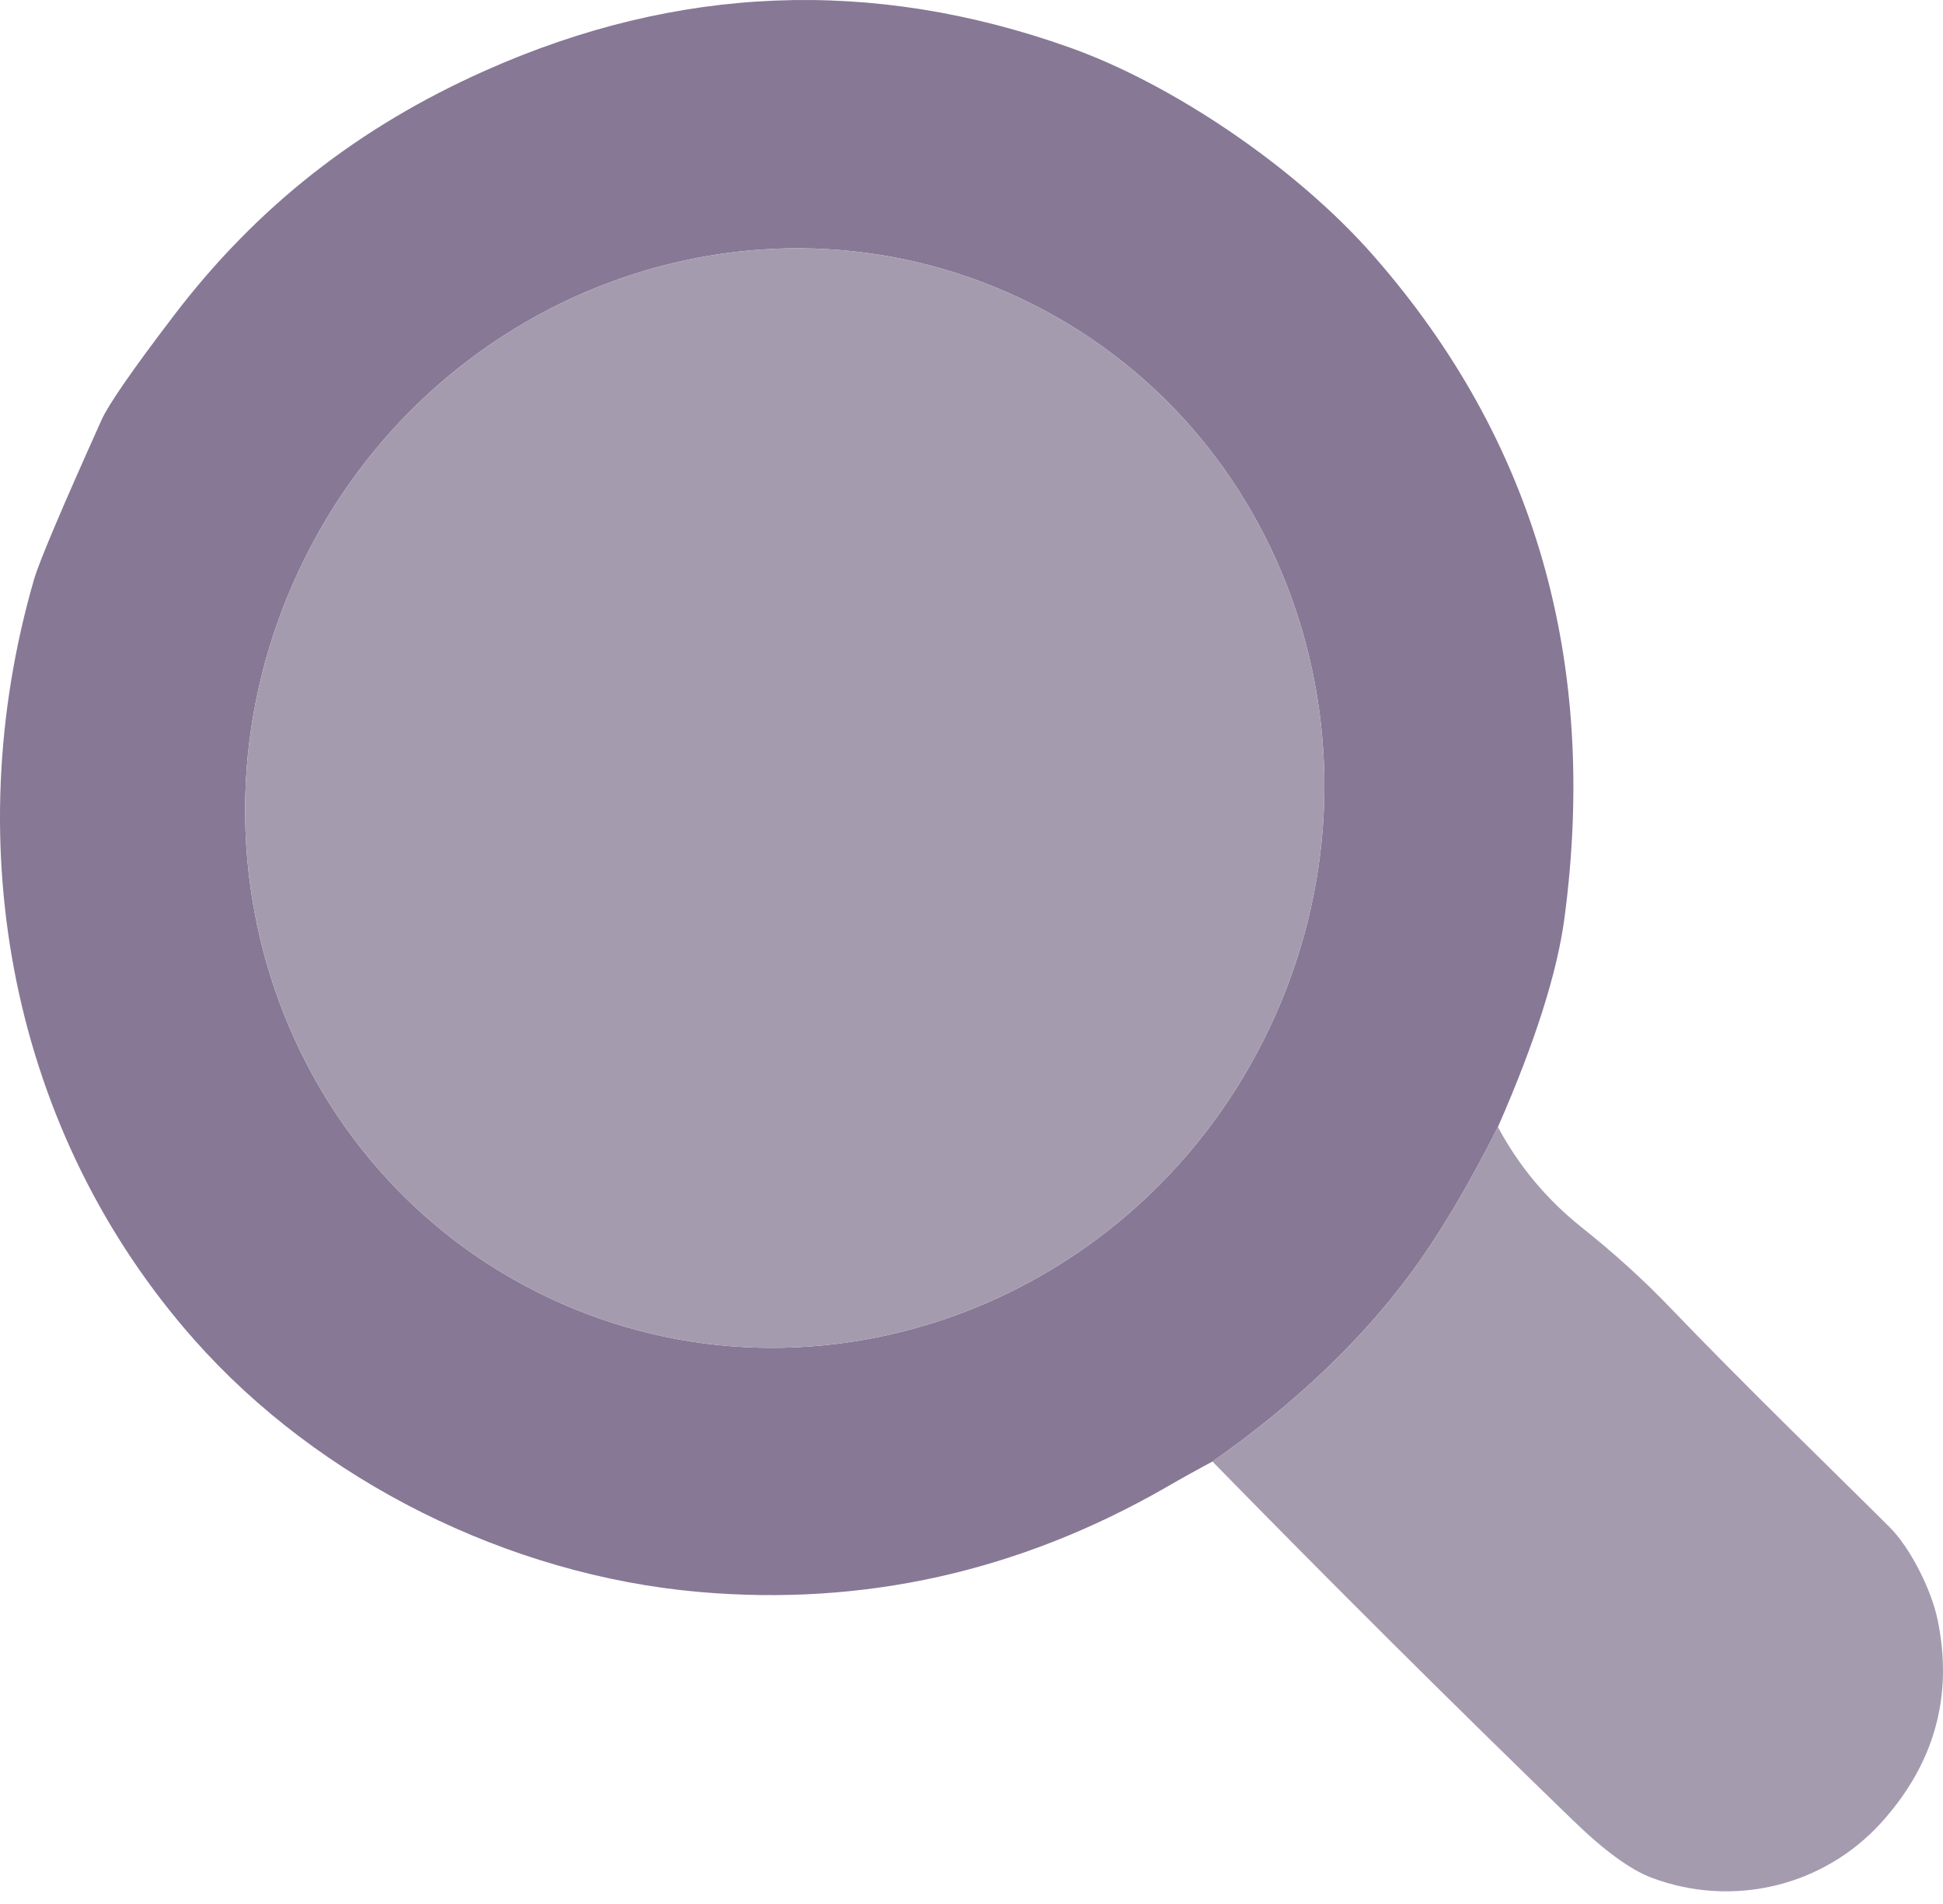
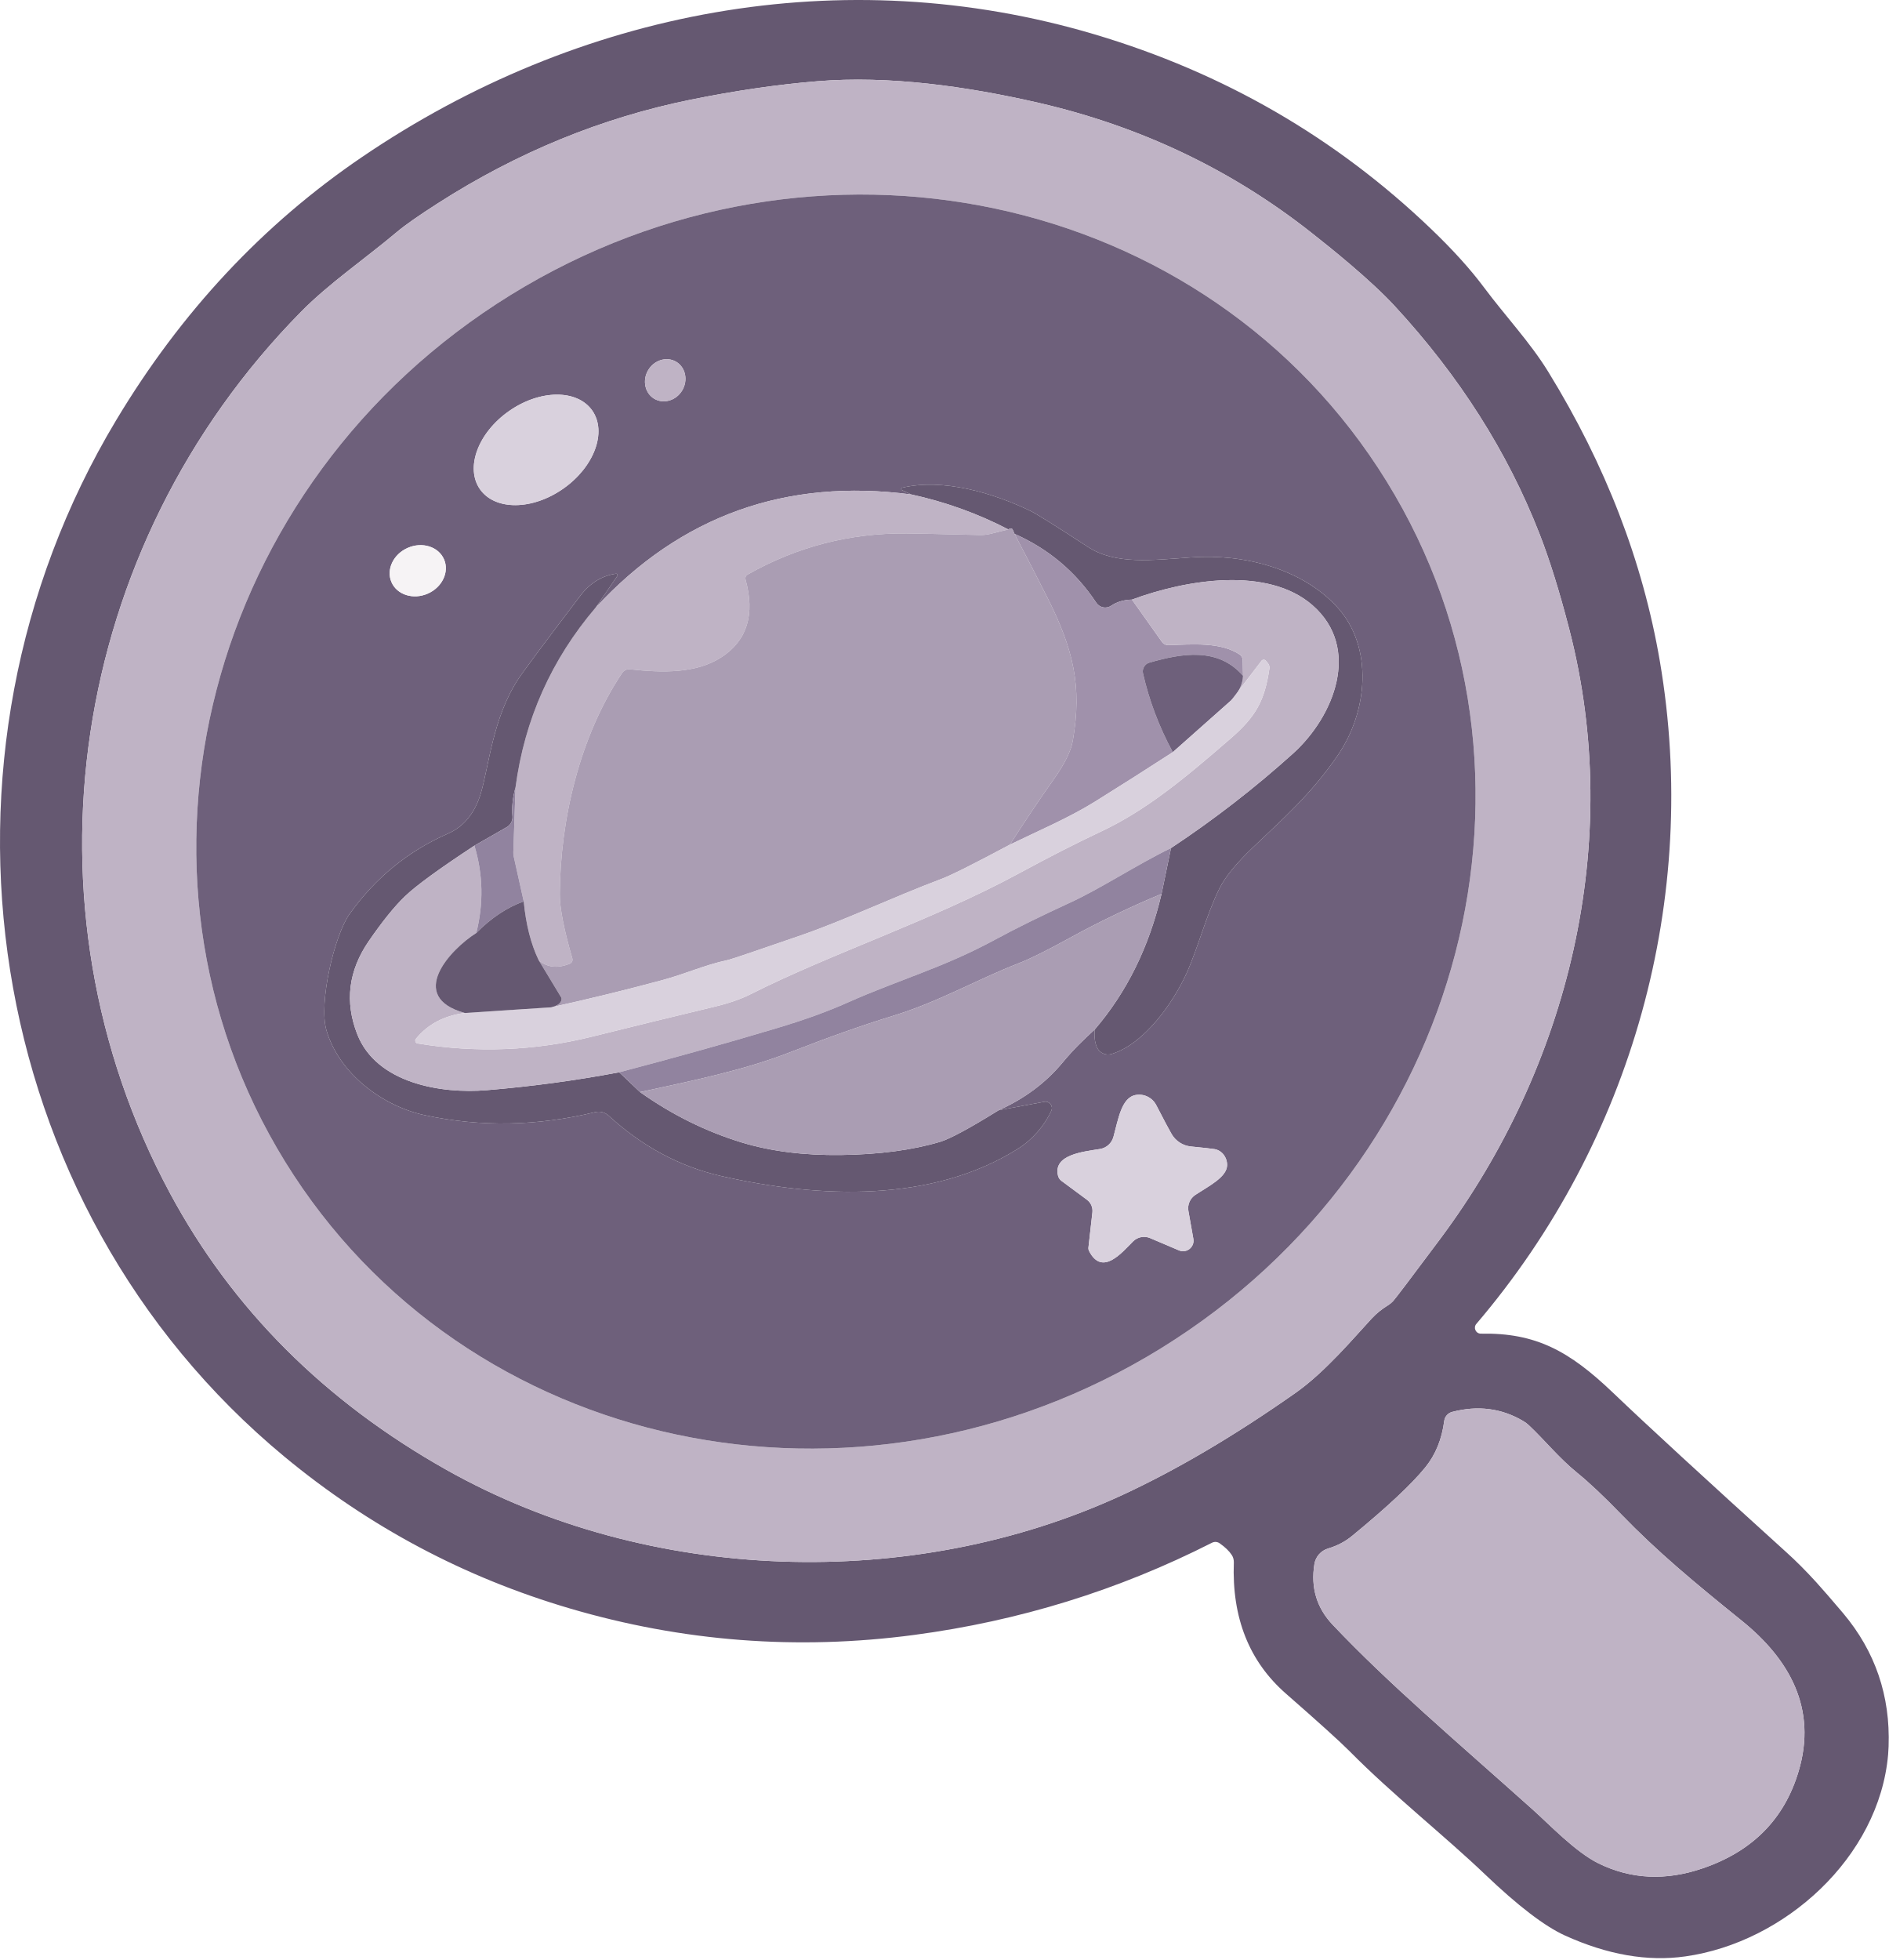
- <svg xmlns="http://www.w3.org/2000/svg" width="100%" height="100%" viewBox="0 0 100 98" version="1.1" xml:space="preserve" style="fill-rule:evenodd;clip-rule:evenodd;stroke-linejoin:round;stroke-miterlimit:2;">
-   <g transform="matrix(1,0,0,1,-694.5742,-40.06152)">
-     <g transform="matrix(0.578409,0,0,0.578409,329.8444,25.56571)">
-       <g transform="matrix(1,0,0,1,-18,-72)">
-         <path d="M781.86,197.35C779.19,202.64 776.61,206.97 774.12,210.34C769.66,216.39 763.77,221.99 756.46,227.12C755.27,227.75 753.86,228.53 752.23,229.47C739.22,236.92 725.39,240.01 710.74,238.72C693.82,237.23 676.97,228.84 665.86,216.28C649.59,197.89 644.73,172.36 651.6,148.63C652.04,147.1 654.04,142.37 657.61,134.43C658.23,133.05 660.37,129.96 664.03,125.16C671.43,115.44 680.51,108.34 691.81,103.32C708.89,95.72 726.21,95.04 743.76,101.29C752.87,104.53 763.95,111.98 770.86,119.9C785.17,136.27 790.81,155.89 787.78,178.76C787.13,183.63 785.16,189.82 781.86,197.35ZM739.413,123.627C715.58,112.36 686.84,123.13 675.239,147.678C663.63,172.23 673.55,201.27 697.386,212.534C721.22,223.8 749.96,213.03 761.56,188.483C773.17,163.93 763.25,134.89 739.413,123.627Z" style="fill:rgb(135,120,150);fill-rule:nonzero;" />
-       </g>
-       <g transform="matrix(1,0,0,1,-18,-72)">
-         <path d="M739.413,123.627C763.25,134.89 773.17,163.93 761.56,188.483C749.96,213.03 721.22,223.8 697.386,212.534C673.55,201.27 663.63,172.23 675.239,147.678C686.84,123.13 715.58,112.36 739.413,123.627Z" style="fill:rgb(165,155,175);fill-rule:nonzero;" />
-       </g>
-       <g transform="matrix(1,0,0,1,-18,-72)">
-         <path d="M781.86,197.35C783.71,200.81 786.18,203.77 789.26,206.24C792.19,208.57 794.82,210.96 797.15,213.39C804,220.53 812.23,228.48 816.75,233C818.49,234.74 820.4,238.4 820.99,241.23C822.38,248 820.7,254.01 815.97,259.25C810.81,264.94 802.75,266.86 795.55,264.16C793.65,263.45 791.3,261.73 788.51,259.02C777.72,248.57 767.04,237.94 756.46,227.12C763.77,221.99 769.66,216.39 774.12,210.34C776.61,206.97 779.19,202.64 781.86,197.35Z" style="fill:rgb(165,155,175);fill-rule:nonzero;" />
-       </g>
+ <svg xmlns="http://www.w3.org/2000/svg" width="100%" height="100%" viewBox="0 0 267 277" version="1.1" xml:space="preserve" style="fill-rule:evenodd;clip-rule:evenodd;stroke-linejoin:round;stroke-miterlimit:2;">
+   <g transform="matrix(1,0,0,1,-965.9258,-403.4887)">
+     <g>
+       <path d="M1232.9,650.3L1232.83,651.45" style="fill:none;" />
+       <path d="M1162.83,587.4C1163.12,587.1 1165.35,584.16 1169.52,578.57C1187.58,554.36 1195.59,522.61 1187.74,492.35C1186.35,486.98 1184.95,482.51 1183.55,478.93C1179.04,467.37 1172.23,456.65 1163.1,446.76C1159.66,443.03 1154.01,438.5 1151.22,436.31C1139.95,427.44 1127.13,421.34 1112.74,418.02C1102.56,415.68 1091.57,414.14 1081.46,414.97C1075.83,415.43 1069.88,416.3 1063.6,417.57C1050.99,420.13 1039.069,425.01 1027.819,432.22C1025.12,433.95 1023.2,435.29 1022.06,436.25C1017.66,439.96 1012.43,443.54 1008.52,447.51C975.64,480.85 968.06,531.4 989.97,572.15C998.76,588.48 1011.78,601.51 1029.04,611.22C1057.66,627.32 1094.92,628.48 1124.59,614.77C1132.22,611.24 1140.38,606.44 1149.05,600.35C1153.27,597.39 1157.35,592.5 1159.83,589.83C1160.5,589.11 1161.27,588.49 1162.12,587.97C1162.38,587.81 1162.62,587.62 1162.83,587.4Z" style="fill:none;" />
+       <path d="M1170.08,604.31C1169.75,606.88 1168.86,609.07 1167.41,610.86C1165.47,613.25 1162.02,616.48 1157.06,620.55C1156.08,621.36 1154.95,621.95 1153.67,622.33C1152.66,622.63 1151.9,623.48 1151.73,624.53C1151.19,627.86 1152.05,630.73 1154.32,633.12C1162.19,641.43 1171.31,649.14 1182.59,659.23C1184.91,661.3 1188.65,665.25 1191.9,666.84C1196.49,669.09 1201.39,669.32 1206.6,667.54C1213.63,665.15 1218.16,660.58 1220.17,653.84C1222.84,644.95 1218.86,637.97 1212.18,632.57C1205.39,627.09 1200.24,622.81 1195.09,617.49C1192.63,614.95 1190.56,613 1188.87,611.63C1186.28,609.53 1184.21,606.94 1182.08,604.95C1181.82,604.7 1181.54,604.49 1181.23,604.31C1178.18,602.51 1174.84,602.08 1171.2,603.03C1170.6,603.19 1170.16,603.69 1170.08,604.31Z" style="fill:none;" />
+       <path d="M1161.939,471.52C1136.55,430.41 1081.12,418.62 1038.121,445.171C995.13,471.73 980.85,526.57 1006.24,567.681C1031.63,608.79 1087.06,620.58 1130.058,594.029C1173.05,567.47 1187.33,512.63 1161.939,471.52Z" style="fill:none;" />
+       <path d="M1061.512,454.616C1060.18,453.83 1058.41,454.36 1057.552,455.801C1056.7,457.24 1057.08,459.05 1058.408,459.844C1059.74,460.63 1061.51,460.1 1062.367,458.66C1063.22,457.22 1062.84,455.41 1061.512,454.616Z" style="fill:none;" />
+       <path d="M1049.638,461.499C1047.51,458.48 1042.24,458.52 1037.863,461.597C1033.48,464.67 1031.66,469.62 1033.782,472.642C1035.91,475.66 1041.18,475.62 1045.556,472.544C1049.94,469.47 1051.76,464.52 1049.638,461.499Z" style="fill:none;" />
+       <path d="M1094.74,473.37C1077.03,471.04 1062.17,476.36 1050.14,489.34" style="fill:none;" />
+       <path d="M1050.14,489.34L1053.19,484.89C1053.29,484.74 1053.17,484.54 1052.99,484.57C1051,484.86 1049.32,485.9 1047.97,487.67C1042.86,494.39 1039.939,498.32 1039.189,499.46C1035.569,504.97 1035.05,511.79 1033.87,515.69C1033.02,518.44 1031.49,520.31 1029.27,521.29C1023.64,523.76 1019,527.54 1015.35,532.65C1013.19,535.67 1010.96,545.22 1012.06,549.05C1013.8,555.13 1019.91,559.79 1025.959,561.09C1033.85,562.79 1041.88,562.65 1050.07,560.66C1050.73,560.5 1051.43,560.68 1051.94,561.14C1056.68,565.49 1061.97,568.34 1067.81,569.68C1081.84,572.89 1097.73,573.45 1109.82,565.84C1111.9,564.53 1113.6,562.54 1114.54,560.46C1114.84,559.79 1114.27,559.07 1113.55,559.2L1107.09,560.4" style="fill:none;" />
+       <path d="M1107.09,560.4C1110.73,558.77 1113.74,556.53 1116.11,553.68C1117.74,551.73 1119.03,550.5 1120.69,548.97" style="fill:none;" />
+       <path d="M1120.69,548.97C1120.58,550.06 1120.7,550.94 1121.05,551.62C1121.42,552.34 1122.28,552.69 1123.08,552.44C1127.72,551.01 1131.77,545.18 1133.65,541.05C1135.24,537.56 1136.44,532.82 1138.3,529.06C1139.12,527.41 1140.71,525.46 1143.07,523.22C1147.45,519.05 1151.21,515.76 1154.98,510.31C1159.28,504.11 1160.14,494.95 1154.93,489.26C1149.95,483.84 1141.72,481.73 1134.36,482.26C1128.78,482.65 1123.61,483.33 1119.71,480.78C1115.13,477.79 1112.43,476.1 1111.6,475.7C1106.22,473.11 1099.19,471.06 1093.45,472.42C1093.29,472.46 1093.27,472.68 1093.42,472.75L1094.74,473.37" style="fill:none;" />
+       <path d="M1120.69,548.97C1125.23,543.67 1128.37,537.29 1130.12,529.82" style="fill:none;" />
+       <path d="M1130.12,529.82L1131.46,523.341" style="fill:none;" />
+       <path d="M1131.46,523.341C1137.59,519.281 1143.34,514.82 1148.72,509.97C1154.5,504.75 1158.38,495.11 1151.49,489.05C1145.13,483.46 1133.52,485.41 1125.94,488.23" style="fill:none;" />
+       <path d="M1125.94,488.23C1124.8,488.25 1123.82,488.54 1122.99,489.1C1122.3,489.56 1121.36,489.37 1120.9,488.68C1118.01,484.32 1114.16,481.07 1109.34,478.94" style="fill:none;" />
+       <path d="M1109.34,478.94L1109.08,478.34C1109.02,478.2 1108.85,478.13 1108.7,478.18C1108.63,478.21 1108.55,478.25 1108.46,478.31" style="fill:none;" />
+       <path d="M1108.46,478.31C1104.17,476.08 1099.6,474.43 1094.74,473.37" style="fill:none;" />
+       <path d="M1108.46,478.31L1105.93,478.94C1105.43,479.06 1104.92,479.11 1104.41,479.1C1098.83,478.96 1095.38,478.89 1094.06,478.88C1086.06,478.81 1078.57,480.75 1071.59,484.7C1071.35,484.84 1071.24,485.11 1071.31,485.37C1072.68,490.32 1071.55,493.98 1067.94,496.35C1064.32,498.72 1059.5,498.57 1054.98,498.08C1054.54,498.03 1054.12,498.23 1053.87,498.6C1047.85,507.58 1045.11,519.41 1045.06,529.88C1045.05,531.82 1045.64,534.84 1046.829,538.94C1046.92,539.25 1046.76,539.57 1046.47,539.69C1044.72,540.39 1043.26,540.22 1042.069,539.18" style="fill:none;" />
+       <path d="M1042.069,539.18C1040.98,536.92 1040.27,534.15 1039.959,530.88" style="fill:none;" />
+       <path d="M1039.959,530.88L1038.55,524.56C1038.5,524.35 1038.48,524.14 1038.49,523.92L1038.8,514.76" style="fill:none;" />
+       <path d="M1038.8,514.76C1040.079,505.18 1043.86,496.71 1050.14,489.34" style="fill:none;" />
+       <path d="M1131.46,523.341C1126.57,525.72 1121.48,529.1 1117.14,531.08C1113.07,532.95 1109.54,534.69 1106.53,536.32C1099.24,540.27 1093,541.94 1085.74,545.18C1082.91,546.45 1079.52,547.67 1075.59,548.84C1068.29,551.02 1060.91,553.08 1053.46,555.03" style="fill:none;" />
+       <path d="M1032.99,523C1034.22,527.08 1034.3,531.2 1033.25,535.35" style="fill:none;" />
+       <path d="M1033.25,535.35C1029.569,537.66 1023.36,544.35 1031.63,546.65" style="fill:none;" />
+       <path d="M1031.63,546.65C1028.72,547.02 1026.41,548.23 1024.72,550.3C1024.52,550.54 1024.66,550.91 1024.959,550.96C1033.319,552.33 1041.54,552 1049.63,549.99C1055.29,548.58 1061.1,547.16 1067.06,545.73C1069.01,545.26 1070.67,544.68 1072.04,543.99C1083.48,538.22 1097.69,533.56 1109.87,526.97C1114.34,524.55 1118.2,522.581 1121.47,521.05C1128.03,517.98 1133.52,513.37 1139.85,507.89C1143.51,504.72 1144.7,502.49 1145.37,497.97C1145.41,497.7 1145.33,497.43 1145.16,497.22L1144.87,496.87C1144.71,496.67 1144.4,496.68 1144.25,496.88L1139.97,502.46" style="fill:none;" />
+       <path d="M1139.97,502.46C1141.04,501.34 1141.6,500.19 1141.64,499" style="fill:none;" />
+       <path d="M1130.12,529.82C1125.6,531.7 1121.26,533.78 1117.1,536.07C1113.99,537.78 1111.66,538.94 1110.11,539.55C1103.81,542 1098.74,545.04 1092.08,547.08C1087.84,548.38 1083.06,550.07 1077.74,552.15C1071.05,554.77 1063.7,556.24 1056.4,557.83" style="fill:none;" />
+       <path d="M1125.94,488.23L1130.2,494.23C1130.4,494.51 1130.72,494.67 1131.05,494.66C1134.62,494.56 1138.44,494.2 1141.15,495.98C1141.43,496.16 1141.59,496.47 1141.6,496.8L1141.64,499" style="fill:none;" />
+       <path d="M1141.64,499C1138.11,494.93 1133,495.81 1128.39,497.14C1127.74,497.33 1127.35,498 1127.5,498.66C1128.37,502.49 1129.77,506.2 1131.71,509.79" style="fill:none;" />
+       <path d="M1131.71,509.79C1128.15,512.1 1124.48,514.43 1120.71,516.781C1116.97,519.1 1112.84,520.841 1108.68,522.86" style="fill:none;" />
+       <path d="M1109.34,478.94C1110.88,481.88 1112.4,484.82 1113.89,487.76C1117.7,495.27 1118.9,500.5 1117.58,508.15C1117.33,509.62 1116.42,511.45 1114.87,513.64C1112.82,516.531 1110.76,519.61 1108.68,522.86" style="fill:none;" />
+       <path d="M1108.68,522.86C1103.59,525.58 1100.36,527.2 1098.99,527.71C1092.04,530.33 1085.46,533.49 1079.17,535.67C1072.66,537.92 1069.18,539.1 1068.71,539.19C1065.51,539.87 1062.93,541.1 1059.39,542.05C1054.21,543.44 1049.02,544.71 1043.829,545.85" style="fill:none;" />
+       <path d="M1043.829,545.85C1044.78,545.62 1045.28,545.23 1045.31,544.68C1045.319,544.6 1045.3,544.51 1045.25,544.44L1042.069,539.18" style="fill:none;" />
+       <path d="M1038.8,514.76C1038.39,516.22 1038.25,517.581 1038.37,518.85C1038.42,519.47 1038.11,520.07 1037.569,520.38L1032.99,523" style="fill:none;" />
+       <path d="M1032.99,523C1028.01,526.27 1024.73,528.66 1023.16,530.17C1021.7,531.57 1020,533.67 1018.07,536.47C1015.17,540.68 1014.63,545.09 1016.44,549.69C1019.16,556.57 1028.23,558.11 1034.75,557.56C1041.1,557.03 1047.329,556.19 1053.46,555.03" style="fill:none;" />
+       <path d="M1053.46,555.03L1056.4,557.83" style="fill:none;" />
+       <path d="M1056.4,557.83C1060.93,561.04 1065.74,563.42 1070.84,564.97C1074.92,566.2 1079.58,566.79 1084.82,566.72C1090.21,566.65 1094.88,566.03 1098.82,564.86C1100.19,564.45 1102.95,562.97 1107.09,560.4" style="fill:none;" />
+       <path d="M1039.959,530.88C1037.589,531.73 1035.35,533.22 1033.25,535.35" style="fill:none;" />
+       <path d="M1139.97,502.46L1131.71,509.79" style="fill:none;" />
+       <path d="M1031.63,546.65L1043.829,545.85" style="fill:none;" />
+       <path d="M1028.696,482.542C1027.92,480.75 1025.63,480.02 1023.578,480.911C1021.53,481.8 1020.49,483.97 1021.263,485.759C1022.04,487.55 1024.329,488.28 1026.381,487.39C1028.43,486.5 1029.47,484.33 1028.696,482.542Z" style="fill:none;" />
+       <path d="M1131.55,563.77C1131.26,563.28 1130.53,561.91 1129.36,559.65C1128.81,558.6 1127.64,558.03 1126.47,558.24C1124.44,558.6 1124,561.71 1123.32,564.16C1123.08,565.05 1122.34,565.72 1121.43,565.87C1119.02,566.26 1114.75,566.67 1115.49,569.66C1115.56,569.94 1115.73,570.2 1115.96,570.37L1119.58,573.05C1120.13,573.46 1120.42,574.13 1120.35,574.81L1119.79,579.76C1119.76,579.96 1119.8,580.15 1119.89,580.32C1121.77,583.94 1124.59,580.42 1126.11,578.92C1126.74,578.3 1127.68,578.12 1128.49,578.46L1132.58,580.2C1133.66,580.66 1134.82,579.74 1134.62,578.58L1133.92,574.64C1133.76,573.75 1134.15,572.85 1134.91,572.35C1136.82,571.1 1139.37,569.84 1139.39,568.15C1139.4,567.03 1138.65,566.07 1137.62,565.89C1137.17,565.82 1136.06,565.69 1134.29,565.52C1133.15,565.41 1132.13,564.76 1131.55,563.77Z" style="fill:none;" />
+       <path d="M1232.9,650.3L1232.83,651.45C1231.56,665.99 1218.2,678 1204.17,679.98C1198.82,680.74 1193.14,679.75 1187.13,677.02C1184.26,675.71 1180.5,672.83 1175.83,668.37C1170.27,663.05 1162.69,657.05 1156.68,650.96C1155.4,649.67 1152.41,646.96 1147.7,642.84C1142.51,638.3 1140.05,632.12 1140.34,624.3C1140.35,623.92 1140.25,623.55 1140.04,623.24C1139.68,622.69 1139.11,622.14 1138.34,621.6C1138.02,621.37 1137.6,621.34 1137.25,621.52C1124.02,628.24 1109.98,632.58 1095.13,634.55C1078.62,636.74 1062.4,635.49 1046.459,630.8C1031.55,626.41 1018.11,619.27 1006.14,609.36C963.11,573.74 953.69,510.61 982.35,462.87C991.52,447.58 1003.11,435.18 1017.12,425.67C1047.699,404.89 1085.02,397.76 1120.67,408.35C1138.9,413.77 1154.76,422.94 1168.24,435.86C1171.29,438.78 1173.78,441.53 1175.71,444.12C1178.77,448.22 1182.22,451.86 1184.79,456.04C1192.9,469.22 1198.15,482.85 1200.56,496.93C1206.27,530.35 1196.69,564.73 1174.62,590.59C1174.15,591.14 1174.55,591.98 1175.27,591.97C1183.03,591.83 1187.75,594.41 1193.92,600.3C1198.67,604.84 1206.84,612.36 1218.43,622.85C1219.82,624.1 1221.23,625.52 1222.67,627.1C1223.68,628.22 1224.95,629.68 1226.48,631.49C1231.01,636.88 1233.15,643.15 1232.9,650.3ZM1162.83,587.4C1163.12,587.1 1165.35,584.16 1169.52,578.57C1187.58,554.36 1195.59,522.61 1187.74,492.35C1186.35,486.98 1184.95,482.51 1183.55,478.93C1179.04,467.37 1172.23,456.65 1163.1,446.76C1159.66,443.03 1154.01,438.5 1151.22,436.31C1139.95,427.44 1127.13,421.34 1112.74,418.02C1102.56,415.68 1091.57,414.14 1081.46,414.97C1075.83,415.43 1069.88,416.3 1063.6,417.57C1050.99,420.13 1039.069,425.01 1027.819,432.22C1025.12,433.95 1023.2,435.29 1022.06,436.25C1017.66,439.96 1012.43,443.54 1008.52,447.51C975.64,480.85 968.06,531.4 989.97,572.15C998.76,588.48 1011.78,601.51 1029.04,611.22C1057.66,627.32 1094.92,628.48 1124.59,614.77C1132.22,611.24 1140.38,606.44 1149.05,600.35C1153.27,597.39 1157.35,592.5 1159.83,589.83C1160.5,589.11 1161.27,588.49 1162.12,587.97C1162.38,587.81 1162.62,587.62 1162.83,587.4ZM1170.08,604.31C1169.75,606.88 1168.86,609.07 1167.41,610.86C1165.47,613.25 1162.02,616.48 1157.06,620.55C1156.08,621.36 1154.95,621.95 1153.67,622.33C1152.66,622.63 1151.9,623.48 1151.73,624.53C1151.19,627.86 1152.05,630.73 1154.32,633.12C1162.19,641.43 1171.31,649.14 1182.59,659.23C1184.91,661.3 1188.65,665.25 1191.9,666.84C1196.49,669.09 1201.39,669.32 1206.6,667.54C1213.63,665.15 1218.16,660.58 1220.17,653.84C1222.84,644.95 1218.86,637.97 1212.18,632.57C1205.39,627.09 1200.24,622.81 1195.09,617.49C1192.63,614.95 1190.56,613 1188.87,611.63C1186.28,609.53 1184.21,606.94 1182.08,604.95C1181.82,604.7 1181.54,604.49 1181.23,604.31C1178.18,602.51 1174.84,602.08 1171.2,603.03C1170.6,603.19 1170.16,603.69 1170.08,604.31Z" style="fill:rgb(101,88,113);fill-rule:nonzero;" />
+       <path d="M1162.12,587.97C1161.27,588.49 1160.5,589.11 1159.83,589.83C1157.35,592.5 1153.27,597.39 1149.05,600.35C1140.38,606.44 1132.22,611.24 1124.59,614.77C1094.92,628.48 1057.66,627.32 1029.04,611.22C1011.78,601.51 998.76,588.48 989.97,572.15C968.06,531.4 975.64,480.85 1008.52,447.51C1012.43,443.54 1017.66,439.96 1022.06,436.25C1023.2,435.29 1025.12,433.95 1027.819,432.22C1039.069,425.01 1050.99,420.13 1063.6,417.57C1069.88,416.3 1075.83,415.43 1081.46,414.97C1091.57,414.14 1102.56,415.68 1112.74,418.02C1127.13,421.34 1139.95,427.44 1151.22,436.31C1154.01,438.5 1159.66,443.03 1163.1,446.76C1172.23,456.65 1179.04,467.37 1183.55,478.93C1184.95,482.51 1186.35,486.98 1187.74,492.35C1195.59,522.61 1187.58,554.36 1169.52,578.57C1165.35,584.16 1163.12,587.1 1162.83,587.4C1162.62,587.62 1162.38,587.81 1162.12,587.97ZM1161.939,471.52C1136.55,430.41 1081.12,418.62 1038.121,445.171C995.13,471.73 980.85,526.57 1006.24,567.681C1031.63,608.79 1087.06,620.58 1130.058,594.029C1173.05,567.47 1187.33,512.63 1161.939,471.52Z" style="fill:rgb(191,179,197);fill-rule:nonzero;" />
+       <path d="M1161.939,471.52C1187.33,512.63 1173.05,567.47 1130.058,594.029C1087.06,620.58 1031.63,608.79 1006.24,567.681C980.85,526.57 995.13,471.73 1038.121,445.171C1081.12,418.62 1136.55,430.41 1161.939,471.52ZM1061.512,454.616C1060.18,453.83 1058.41,454.36 1057.552,455.801C1056.7,457.24 1057.08,459.05 1058.408,459.844C1059.74,460.63 1061.51,460.1 1062.367,458.66C1063.22,457.22 1062.84,455.41 1061.512,454.616ZM1049.638,461.499C1047.51,458.48 1042.24,458.52 1037.863,461.597C1033.48,464.67 1031.66,469.62 1033.782,472.642C1035.91,475.66 1041.18,475.62 1045.556,472.544C1049.94,469.47 1051.76,464.52 1049.638,461.499ZM1094.74,473.37C1077.03,471.04 1062.17,476.36 1050.14,489.34L1053.19,484.89C1053.29,484.74 1053.17,484.54 1052.99,484.57C1051,484.86 1049.32,485.9 1047.97,487.67C1042.86,494.39 1039.939,498.32 1039.189,499.46C1035.569,504.97 1035.05,511.79 1033.87,515.69C1033.02,518.44 1031.49,520.31 1029.27,521.29C1023.64,523.76 1019,527.54 1015.35,532.65C1013.19,535.67 1010.96,545.22 1012.06,549.05C1013.8,555.13 1019.91,559.79 1025.959,561.09C1033.85,562.79 1041.88,562.65 1050.07,560.66C1050.73,560.5 1051.43,560.68 1051.94,561.14C1056.68,565.49 1061.97,568.34 1067.81,569.68C1081.84,572.89 1097.73,573.45 1109.82,565.84C1111.9,564.53 1113.6,562.54 1114.54,560.46C1114.84,559.79 1114.27,559.07 1113.55,559.2L1107.09,560.4C1110.73,558.77 1113.74,556.53 1116.11,553.68C1117.74,551.73 1119.03,550.5 1120.69,548.97C1120.58,550.06 1120.7,550.94 1121.05,551.62C1121.42,552.34 1122.28,552.69 1123.08,552.44C1127.72,551.01 1131.77,545.18 1133.65,541.05C1135.24,537.56 1136.44,532.82 1138.3,529.06C1139.12,527.41 1140.71,525.46 1143.07,523.22C1147.45,519.05 1151.21,515.76 1154.98,510.31C1159.28,504.11 1160.14,494.95 1154.93,489.26C1149.95,483.84 1141.72,481.73 1134.36,482.26C1128.78,482.65 1123.61,483.33 1119.71,480.78C1115.13,477.79 1112.43,476.1 1111.6,475.7C1106.22,473.11 1099.19,471.06 1093.45,472.42C1093.29,472.46 1093.27,472.68 1093.42,472.75L1094.74,473.37ZM1028.696,482.542C1027.92,480.75 1025.63,480.02 1023.578,480.911C1021.53,481.8 1020.49,483.97 1021.263,485.759C1022.04,487.55 1024.329,488.28 1026.381,487.39C1028.43,486.5 1029.47,484.33 1028.696,482.542ZM1131.55,563.77C1131.26,563.28 1130.53,561.91 1129.36,559.65C1128.81,558.6 1127.64,558.03 1126.47,558.24C1124.44,558.6 1124,561.71 1123.32,564.16C1123.08,565.05 1122.34,565.72 1121.43,565.87C1119.02,566.26 1114.75,566.67 1115.49,569.66C1115.56,569.94 1115.73,570.2 1115.96,570.37L1119.58,573.05C1120.13,573.46 1120.42,574.13 1120.35,574.81L1119.79,579.76C1119.76,579.96 1119.8,580.15 1119.89,580.32C1121.77,583.94 1124.59,580.42 1126.11,578.92C1126.74,578.3 1127.68,578.12 1128.49,578.46L1132.58,580.2C1133.66,580.66 1134.82,579.74 1134.62,578.58L1133.92,574.64C1133.76,573.75 1134.15,572.85 1134.91,572.35C1136.82,571.1 1139.37,569.84 1139.39,568.15C1139.4,567.03 1138.65,566.07 1137.62,565.89C1137.17,565.82 1136.06,565.69 1134.29,565.52C1133.15,565.41 1132.13,564.76 1131.55,563.77Z" style="fill:rgb(110,96,123);fill-rule:nonzero;" />
+       <path d="M1061.512,454.616C1062.84,455.41 1063.22,457.22 1062.367,458.66C1061.51,460.1 1059.74,460.63 1058.408,459.844C1057.08,459.05 1056.7,457.24 1057.552,455.801C1058.41,454.36 1060.18,453.83 1061.512,454.616Z" style="fill:rgb(191,179,197);fill-rule:nonzero;" />
+       <path d="M1049.638,461.499C1051.76,464.52 1049.94,469.47 1045.556,472.544C1041.18,475.62 1035.91,475.66 1033.782,472.642C1031.66,469.62 1033.48,464.67 1037.863,461.597C1042.24,458.52 1047.51,458.48 1049.638,461.499Z" style="fill:rgb(217,209,221);fill-rule:nonzero;" />
+       <path d="M1120.69,548.97C1125.23,543.67 1128.37,537.29 1130.12,529.82L1131.46,523.341C1137.59,519.281 1143.34,514.82 1148.72,509.97C1154.5,504.75 1158.38,495.11 1151.49,489.05C1145.13,483.46 1133.52,485.41 1125.94,488.23C1124.8,488.25 1123.82,488.54 1122.99,489.1C1122.3,489.56 1121.36,489.37 1120.9,488.68C1118.01,484.32 1114.16,481.07 1109.34,478.94L1109.08,478.34C1109.02,478.2 1108.85,478.13 1108.7,478.18C1108.63,478.21 1108.55,478.25 1108.46,478.31C1104.17,476.08 1099.6,474.43 1094.74,473.37L1093.42,472.75C1093.27,472.68 1093.29,472.46 1093.45,472.42C1099.19,471.06 1106.22,473.11 1111.6,475.7C1112.43,476.1 1115.13,477.79 1119.71,480.78C1123.61,483.33 1128.78,482.65 1134.36,482.26C1141.72,481.73 1149.95,483.84 1154.93,489.26C1160.14,494.95 1159.28,504.11 1154.98,510.31C1151.21,515.76 1147.45,519.05 1143.07,523.22C1140.71,525.46 1139.12,527.41 1138.3,529.06C1136.44,532.82 1135.24,537.56 1133.65,541.05C1131.77,545.18 1127.72,551.01 1123.08,552.44C1122.28,552.69 1121.42,552.34 1121.05,551.62C1120.7,550.94 1120.58,550.06 1120.69,548.97Z" style="fill:rgb(101,88,113);fill-rule:nonzero;" />
+       <path d="M1094.74,473.37C1099.6,474.43 1104.17,476.08 1108.46,478.31L1105.93,478.94C1105.43,479.06 1104.92,479.11 1104.41,479.1C1098.83,478.96 1095.38,478.89 1094.06,478.88C1086.06,478.81 1078.57,480.75 1071.59,484.7C1071.35,484.84 1071.24,485.11 1071.31,485.37C1072.68,490.32 1071.55,493.98 1067.94,496.35C1064.32,498.72 1059.5,498.57 1054.98,498.08C1054.54,498.03 1054.12,498.23 1053.87,498.6C1047.85,507.58 1045.11,519.41 1045.06,529.88C1045.05,531.82 1045.64,534.84 1046.829,538.94C1046.92,539.25 1046.76,539.57 1046.47,539.69C1044.72,540.39 1043.26,540.22 1042.069,539.18C1040.98,536.92 1040.27,534.15 1039.959,530.88L1038.55,524.56C1038.5,524.35 1038.48,524.14 1038.49,523.92L1038.8,514.76C1040.079,505.18 1043.86,496.71 1050.14,489.34C1062.17,476.36 1077.03,471.04 1094.74,473.37Z" style="fill:rgb(191,179,197);fill-rule:nonzero;" />
+       <path d="M1109.34,478.94C1110.88,481.88 1112.4,484.82 1113.89,487.76C1117.7,495.27 1118.9,500.5 1117.58,508.15C1117.33,509.62 1116.42,511.45 1114.87,513.64C1112.82,516.531 1110.76,519.61 1108.68,522.86C1103.59,525.58 1100.36,527.2 1098.99,527.71C1092.04,530.33 1085.46,533.49 1079.17,535.67C1072.66,537.92 1069.18,539.1 1068.71,539.19C1065.51,539.87 1062.93,541.1 1059.39,542.05C1054.21,543.44 1049.02,544.71 1043.829,545.85C1044.78,545.62 1045.28,545.23 1045.31,544.68C1045.319,544.6 1045.3,544.51 1045.25,544.44L1042.069,539.18C1043.26,540.22 1044.72,540.39 1046.47,539.69C1046.76,539.57 1046.92,539.25 1046.829,538.94C1045.64,534.84 1045.05,531.82 1045.06,529.88C1045.11,519.41 1047.85,507.58 1053.87,498.6C1054.12,498.23 1054.54,498.03 1054.98,498.08C1059.5,498.57 1064.32,498.72 1067.94,496.35C1071.55,493.98 1072.68,490.32 1071.31,485.37C1071.24,485.11 1071.35,484.84 1071.59,484.7C1078.57,480.75 1086.06,478.81 1094.06,478.88C1095.38,478.89 1098.83,478.96 1104.41,479.1C1104.92,479.11 1105.43,479.06 1105.93,478.94L1108.46,478.31C1108.55,478.25 1108.63,478.21 1108.7,478.18C1108.85,478.13 1109.02,478.2 1109.08,478.34L1109.34,478.94Z" style="fill:rgb(170,157,179);fill-rule:nonzero;" />
+       <path d="M1125.94,488.23L1130.2,494.23C1130.4,494.51 1130.72,494.67 1131.05,494.66C1134.62,494.56 1138.44,494.2 1141.15,495.98C1141.43,496.16 1141.59,496.47 1141.6,496.8L1141.64,499C1138.11,494.93 1133,495.81 1128.39,497.14C1127.74,497.33 1127.35,498 1127.5,498.66C1128.37,502.49 1129.77,506.2 1131.71,509.79C1128.15,512.1 1124.48,514.43 1120.71,516.781C1116.97,519.1 1112.84,520.841 1108.68,522.86C1110.76,519.61 1112.82,516.531 1114.87,513.64C1116.42,511.45 1117.33,509.62 1117.58,508.15C1118.9,500.5 1117.7,495.27 1113.89,487.76C1112.4,484.82 1110.88,481.88 1109.34,478.94C1114.16,481.07 1118.01,484.32 1120.9,488.68C1121.36,489.37 1122.3,489.56 1122.99,489.1C1123.82,488.54 1124.8,488.25 1125.94,488.23Z" style="fill:rgb(160,145,171);fill-rule:nonzero;" />
+       <path d="M1028.696,482.542C1029.47,484.33 1028.43,486.5 1026.381,487.39C1024.329,488.28 1022.04,487.55 1021.263,485.759C1020.49,483.97 1021.53,481.8 1023.578,480.911C1025.63,480.02 1027.92,480.75 1028.696,482.542Z" style="fill:rgb(246,243,245);fill-rule:nonzero;" />
+       <path d="M1050.14,489.34C1043.86,496.71 1040.079,505.18 1038.8,514.76C1038.39,516.22 1038.25,517.581 1038.37,518.85C1038.42,519.47 1038.11,520.07 1037.569,520.38L1032.99,523C1028.01,526.27 1024.73,528.66 1023.16,530.17C1021.7,531.57 1020,533.67 1018.07,536.47C1015.17,540.68 1014.63,545.09 1016.44,549.69C1019.16,556.57 1028.23,558.11 1034.75,557.56C1041.1,557.03 1047.329,556.19 1053.46,555.03L1056.4,557.83C1060.93,561.04 1065.74,563.42 1070.84,564.97C1074.92,566.2 1079.58,566.79 1084.82,566.72C1090.21,566.65 1094.88,566.03 1098.82,564.86C1100.19,564.45 1102.95,562.97 1107.09,560.4L1113.55,559.2C1114.27,559.07 1114.84,559.79 1114.54,560.46C1113.6,562.54 1111.9,564.53 1109.82,565.84C1097.73,573.45 1081.84,572.89 1067.81,569.68C1061.97,568.34 1056.68,565.49 1051.94,561.14C1051.43,560.68 1050.73,560.5 1050.07,560.66C1041.88,562.65 1033.85,562.79 1025.959,561.09C1019.91,559.79 1013.8,555.13 1012.06,549.05C1010.96,545.22 1013.19,535.67 1015.35,532.65C1019,527.54 1023.64,523.76 1029.27,521.29C1031.49,520.31 1033.02,518.44 1033.87,515.69C1035.05,511.79 1035.569,504.97 1039.189,499.46C1039.939,498.32 1042.86,494.39 1047.97,487.67C1049.32,485.9 1051,484.86 1052.99,484.57C1053.17,484.54 1053.29,484.74 1053.19,484.89L1050.14,489.34Z" style="fill:rgb(101,88,113);fill-rule:nonzero;" />
+       <path d="M1131.46,523.341C1126.57,525.72 1121.48,529.1 1117.14,531.08C1113.07,532.95 1109.54,534.69 1106.53,536.32C1099.24,540.27 1093,541.94 1085.74,545.18C1082.91,546.45 1079.52,547.67 1075.59,548.84C1068.29,551.02 1060.91,553.08 1053.46,555.03C1047.329,556.19 1041.1,557.03 1034.75,557.56C1028.23,558.11 1019.16,556.57 1016.44,549.69C1014.63,545.09 1015.17,540.68 1018.07,536.47C1020,533.67 1021.7,531.57 1023.16,530.17C1024.73,528.66 1028.01,526.27 1032.99,523C1034.22,527.08 1034.3,531.2 1033.25,535.35C1029.569,537.66 1023.36,544.35 1031.63,546.65C1028.72,547.02 1026.41,548.23 1024.72,550.3C1024.52,550.54 1024.66,550.91 1024.959,550.96C1033.319,552.33 1041.54,552 1049.63,549.99C1055.29,548.58 1061.1,547.16 1067.06,545.73C1069.01,545.26 1070.67,544.68 1072.04,543.99C1083.48,538.22 1097.69,533.56 1109.87,526.97C1114.34,524.55 1118.2,522.581 1121.47,521.05C1128.03,517.98 1133.52,513.37 1139.85,507.89C1143.51,504.72 1144.7,502.49 1145.37,497.97C1145.41,497.7 1145.33,497.43 1145.16,497.22L1144.87,496.87C1144.71,496.67 1144.4,496.68 1144.25,496.88L1139.97,502.46C1141.04,501.34 1141.6,500.19 1141.64,499L1141.6,496.8C1141.59,496.47 1141.43,496.16 1141.15,495.98C1138.44,494.2 1134.62,494.56 1131.05,494.66C1130.72,494.67 1130.4,494.51 1130.2,494.23L1125.94,488.23C1133.52,485.41 1145.13,483.46 1151.49,489.05C1158.38,495.11 1154.5,504.75 1148.72,509.97C1143.34,514.82 1137.59,519.281 1131.46,523.341Z" style="fill:rgb(191,179,197);fill-rule:nonzero;" />
+       <path d="M1141.64,499C1141.6,500.19 1141.04,501.34 1139.97,502.46L1131.71,509.79C1129.77,506.2 1128.37,502.49 1127.5,498.66C1127.35,498 1127.74,497.33 1128.39,497.14C1133,495.81 1138.11,494.93 1141.64,499Z" style="fill:rgb(110,96,123);fill-rule:nonzero;" />
+       <path d="M1031.63,546.65L1043.829,545.85C1049.02,544.71 1054.21,543.44 1059.39,542.05C1062.93,541.1 1065.51,539.87 1068.71,539.19C1069.18,539.1 1072.66,537.92 1079.17,535.67C1085.46,533.49 1092.04,530.33 1098.99,527.71C1100.36,527.2 1103.59,525.58 1108.68,522.86C1112.84,520.841 1116.97,519.1 1120.71,516.781C1124.48,514.43 1128.15,512.1 1131.71,509.79L1139.97,502.46L1144.25,496.88C1144.4,496.68 1144.71,496.67 1144.87,496.87L1145.16,497.22C1145.33,497.43 1145.41,497.7 1145.37,497.97C1144.7,502.49 1143.51,504.72 1139.85,507.89C1133.52,513.37 1128.03,517.98 1121.47,521.05C1118.2,522.581 1114.34,524.55 1109.87,526.97C1097.69,533.56 1083.48,538.22 1072.04,543.99C1070.67,544.68 1069.01,545.26 1067.06,545.73C1061.1,547.16 1055.29,548.58 1049.63,549.99C1041.54,552 1033.319,552.33 1024.959,550.96C1024.66,550.91 1024.52,550.54 1024.72,550.3C1026.41,548.23 1028.72,547.02 1031.63,546.65Z" style="fill:rgb(217,209,221);fill-rule:nonzero;" />
+       <path d="M1038.8,514.76L1038.49,523.92C1038.48,524.14 1038.5,524.35 1038.55,524.56L1039.959,530.88C1037.589,531.73 1035.35,533.22 1033.25,535.35C1034.3,531.2 1034.22,527.08 1032.99,523L1037.569,520.38C1038.11,520.07 1038.42,519.47 1038.37,518.85C1038.25,517.581 1038.39,516.22 1038.8,514.76Z" style="fill:rgb(145,131,159);fill-rule:nonzero;" />
+       <path d="M1131.46,523.341L1130.12,529.82C1125.6,531.7 1121.26,533.78 1117.1,536.07C1113.99,537.78 1111.66,538.94 1110.11,539.55C1103.81,542 1098.74,545.04 1092.08,547.08C1087.84,548.38 1083.06,550.07 1077.74,552.15C1071.05,554.77 1063.7,556.24 1056.4,557.83L1053.46,555.03C1060.91,553.08 1068.29,551.02 1075.59,548.84C1079.52,547.67 1082.91,546.45 1085.74,545.18C1093,541.94 1099.24,540.27 1106.53,536.32C1109.54,534.69 1113.07,532.95 1117.14,531.08C1121.48,529.1 1126.57,525.72 1131.46,523.341Z" style="fill:rgb(145,131,159);fill-rule:nonzero;" />
+       <path d="M1130.12,529.82C1128.37,537.29 1125.23,543.67 1120.69,548.97C1119.03,550.5 1117.74,551.73 1116.11,553.68C1113.74,556.53 1110.73,558.77 1107.09,560.4C1102.95,562.97 1100.19,564.45 1098.82,564.86C1094.88,566.03 1090.21,566.65 1084.82,566.72C1079.58,566.79 1074.92,566.2 1070.84,564.97C1065.74,563.42 1060.93,561.04 1056.4,557.83C1063.7,556.24 1071.05,554.77 1077.74,552.15C1083.06,550.07 1087.84,548.38 1092.08,547.08C1098.74,545.04 1103.81,542 1110.11,539.55C1111.66,538.94 1113.99,537.78 1117.1,536.07C1121.26,533.78 1125.6,531.7 1130.12,529.82Z" style="fill:rgb(170,157,179);fill-rule:nonzero;" />
+       <path d="M1039.959,530.88C1040.27,534.15 1040.98,536.92 1042.069,539.18L1045.25,544.44C1045.3,544.51 1045.319,544.6 1045.31,544.68C1045.28,545.23 1044.78,545.62 1043.829,545.85L1031.63,546.65C1023.36,544.35 1029.569,537.66 1033.25,535.35C1035.35,533.22 1037.589,531.73 1039.959,530.88Z" style="fill:rgb(101,88,113);fill-rule:nonzero;" />
+       <path d="M1131.55,563.77C1132.13,564.76 1133.15,565.41 1134.29,565.52C1136.06,565.69 1137.17,565.82 1137.62,565.89C1138.65,566.07 1139.4,567.03 1139.39,568.15C1139.37,569.84 1136.82,571.1 1134.91,572.35C1134.15,572.85 1133.76,573.75 1133.92,574.64L1134.62,578.58C1134.82,579.74 1133.66,580.66 1132.58,580.2L1128.49,578.46C1127.68,578.12 1126.74,578.3 1126.11,578.92C1124.59,580.42 1121.77,583.94 1119.89,580.32C1119.8,580.15 1119.76,579.96 1119.79,579.76L1120.35,574.81C1120.42,574.13 1120.13,573.46 1119.58,573.05L1115.96,570.37C1115.73,570.2 1115.56,569.94 1115.49,569.66C1114.75,566.67 1119.02,566.26 1121.43,565.87C1122.34,565.72 1123.08,565.05 1123.32,564.16C1124,561.71 1124.44,558.6 1126.47,558.24C1127.64,558.03 1128.81,558.6 1129.36,559.65C1130.53,561.91 1131.26,563.28 1131.55,563.77Z" style="fill:rgb(217,209,221);fill-rule:nonzero;" />
+       <path d="M1170.08,604.31C1170.16,603.69 1170.6,603.19 1171.2,603.03C1174.84,602.08 1178.18,602.51 1181.23,604.31C1181.54,604.49 1181.82,604.7 1182.08,604.95C1184.21,606.94 1186.28,609.53 1188.87,611.63C1190.56,613 1192.63,614.95 1195.09,617.49C1200.24,622.81 1205.39,627.09 1212.18,632.57C1218.86,637.97 1222.84,644.95 1220.17,653.84C1218.16,660.58 1213.63,665.15 1206.6,667.54C1201.39,669.32 1196.49,669.09 1191.9,666.84C1188.65,665.25 1184.91,661.3 1182.59,659.23C1171.31,649.14 1162.19,641.43 1154.32,633.12C1152.05,630.73 1151.19,627.86 1151.73,624.53C1151.9,623.48 1152.66,622.63 1153.67,622.33C1154.95,621.95 1156.08,621.36 1157.06,620.55C1162.02,616.48 1165.47,613.25 1167.41,610.86C1168.86,609.07 1169.75,606.88 1170.08,604.31Z" style="fill:rgb(191,179,197);fill-rule:nonzero;" />
+       <path d="M1232.9,650.3L1232.83,651.45L1232.9,650.3Z" style="fill-rule:nonzero;" />
    </g>
  </g>
</svg>
